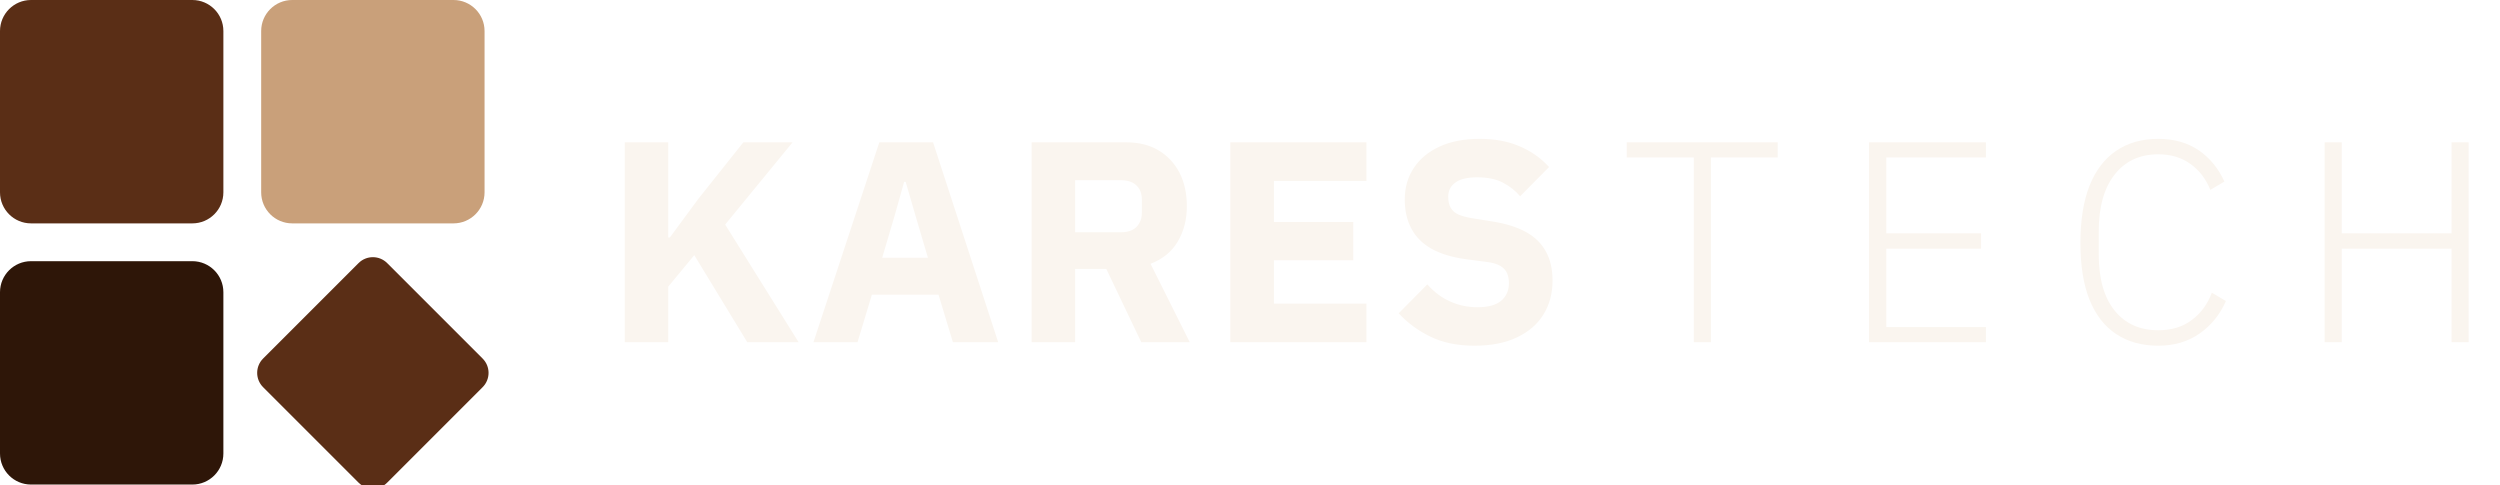
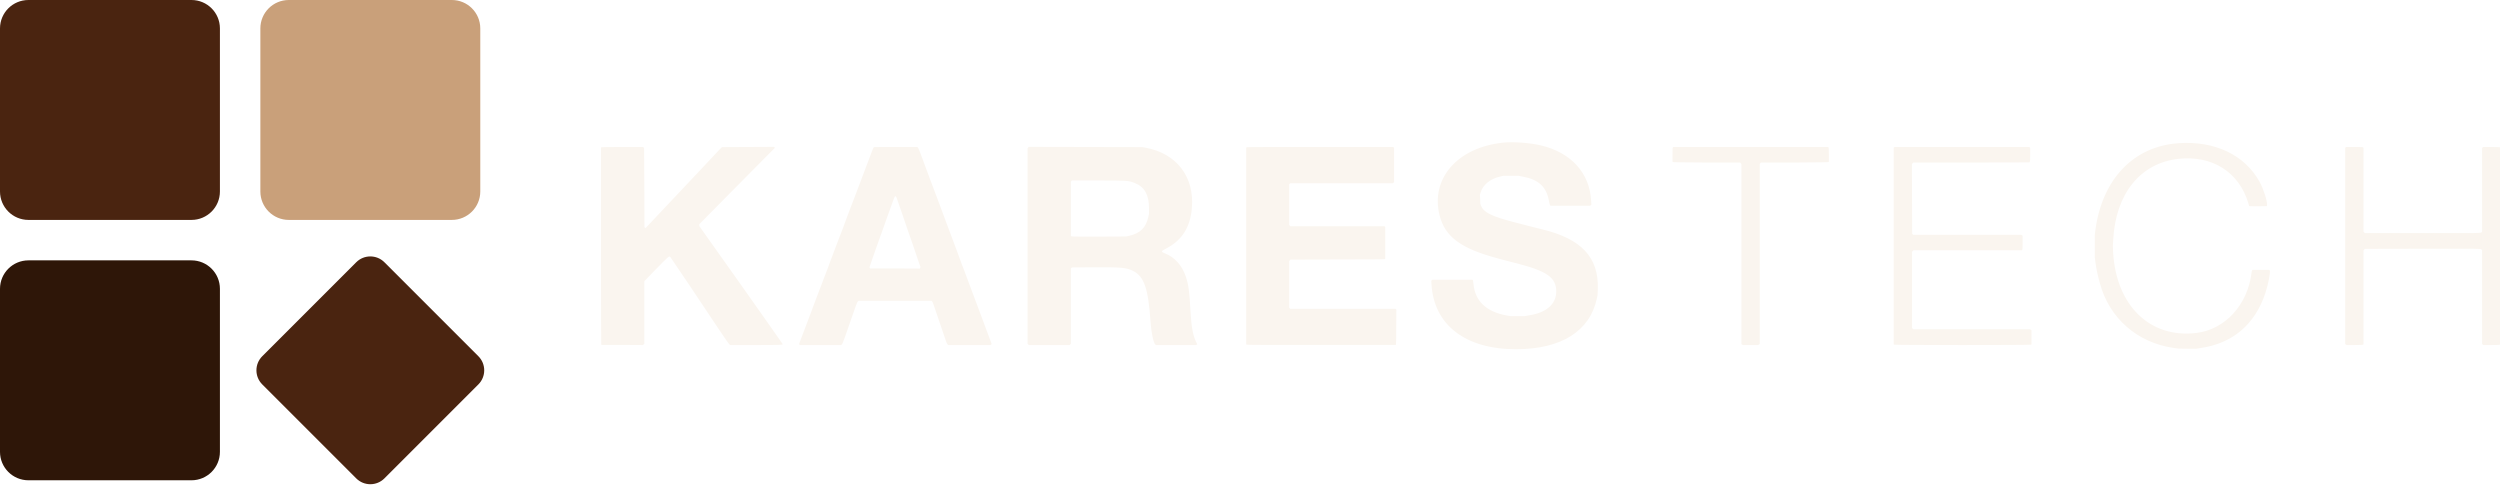
- <svg xmlns="http://www.w3.org/2000/svg" viewBox="0 0 1651 320" role="img" aria-label="KARES TECH">
-   <g transform="translate(0 0)">
-     <rect x="0.0" y="0.0" width="147.52" height="147.52" rx="20.5" fill="#5A2E16" />
-     <rect x="172.48" y="0.0" width="147.52" height="147.52" rx="20.5" fill="#C9A07A" />
-     <rect x="0.0" y="172.48" width="147.52" height="147.52" rx="20.5" fill="#2E1608" />
-     <rect x="188.3" y="188.3" width="115.88" height="115.88" rx="13.37" fill="#5A2E16" transform="rotate(45 246.24 246.24)" />
-     <path fill="#FAF5EF" d="M493.5 226 458.5 168.5 441.3 189.3V226H412.6V94H441.3V131.3V156.8H442.4L461.2 131.3L490.9 94H523.4L478.9 148.3L527.4 226ZM659.2 226H629.3L619.8 194.6H575.8L566.3 226H537.2L580.7 94H616.2ZM612.8 170.2 604.7 142.8 598.1 120.1H597.1L590.7 142.8L582.6 170.2ZM710 177.6V226H681.3V94H743.9Q756.2 94 765.1 99.3Q774 104.6 778.9 114Q783.8 123.5 783.8 136.2Q783.8 149.4 777.8 159.5Q771.9 169.6 759.8 174.2L785.7 226H753.7L730.6 177.6ZM710 153.4H740.3Q744.6 153.4 747.7 151.9Q750.7 150.4 752.4 147.4Q754.1 144.5 754.1 140.3V132Q754.1 127.7 752.4 124.8Q750.7 122 747.7 120.5Q744.6 119 740.3 119H710ZM902.4 226H812.5V94H902.4V119.5H841.3V146.6H893.7V171.9H841.3V200.5H902.4ZM973.8 228.3Q956.6 228.3 944.4 222.2Q932.2 216.2 923.7 206.9L942.6 187.8Q949.3 195.4 957.7 199.1Q966.1 202.9 975.7 202.9Q986.3 202.9 991.4 198.6Q996.5 194.2 996.5 187Q996.5 183.4 995.3 180.5Q994.1 177.6 990.8 175.6Q987.5 173.6 981.2 172.9L968.2 171.2Q954.4 169.3 945.4 164.3Q936.4 159.2 932.1 151Q927.7 142.8 927.7 131.8Q927.7 119.9 933.7 110.9Q939.6 101.9 950.7 96.8Q961.7 91.7 977.2 91.7Q992.2 91.7 1003.5 96.6Q1014.9 101.4 1023 110.3L1003.9 129.6Q999.2 124.1 992.5 120.6Q985.8 117.1 975.5 117.1Q965.9 117.1 961.2 120.5Q956.4 123.9 956.4 129.9Q956.4 134.5 958.1 137.3Q959.7 140.1 963.2 141.7Q966.7 143.2 972.1 144.1L985.2 146.2Q998.8 148.3 1007.7 153.2Q1016.6 158.1 1020.9 166.1Q1025.3 174 1025.3 185.3Q1025.3 198 1019.3 207.7Q1013.4 217.3 1001.8 222.8Q990.3 228.3 973.8 228.3Z" />
-     <path fill="#FAF5EF" d="M1174 104H1129.9V226H1118.6V104H1074.3V94H1174ZM1311.5 226H1234.3V94H1311.5V104H1245.7V154.1H1308.3V164.2H1245.7V216H1311.5ZM1425.3 228.3Q1409.1 228.3 1397.5 220.6Q1386 213 1379.9 197.9Q1373.9 182.9 1373.9 160.4Q1373.9 138.1 1379.9 122.7Q1386 107.4 1397.5 99.6Q1409.1 91.7 1425.3 91.7Q1441 91.7 1452.1 99.3Q1463.1 106.9 1469 119.9L1459.7 125.4Q1455.4 114.6 1446.6 108.3Q1437.8 101.9 1425.3 101.9Q1407 101.9 1396.5 115.3Q1386 128.6 1386 153V167.9Q1386 192.1 1396.5 205.1Q1407 218.1 1425.3 218.1Q1438.6 218.1 1447.5 211.3Q1456.5 204.6 1460.7 193.3L1470 198.8Q1464.1 212.2 1452.7 220.2Q1441.2 228.3 1425.3 228.3ZM1619 226V164.2H1546.5V226H1535.2V94H1546.5V154.1H1619V94H1630.3V226Z" />
-   </g>
+ <svg xmlns="http://www.w3.org/2000/svg" viewBox="0 0 1978 384" role="img" aria-label="KARES TECH">
+   <rect width="174" height="174" rx="22.5" fill="#4A2410" />
+   <rect x="206" width="174" height="174" rx="22.5" fill="#C9A07A" />
+   <rect y="206" width="174" height="174" rx="22.5" fill="#2E1608" />
+   <rect x="224.66" y="224.66" width="136.68" height="136.68" rx="15.77" fill="#4A2410" transform="rotate(45 293 293)" />
+   <path fill="#FAF5EF" fill-rule="evenodd" d="M1188.9 112.9c-35.9 3.9-57.2 28.5-49.9 57.5c4.3 17 16.9 26.3 46.3 34.1c1.1 .3 2.6 .7 3.2 .9c.6 .2 5.3 1.4 10.5 2.7c24.9 6.3 32.3 11.4 32.3 22.5c0 10-7.8 16.8-21.5 18.9l-3.4 .6l-5.6 0l-5.7 0l-3-.5c-16.1-2.9-25.1-11.4-26.3-25c-.1-1.4-.4-2.8-.5-3l-.4-.3l-15.8 0l-15.8 0l-.4 .4l-.5 .4l.2 2.9c1.9 32.2 27 51.4 67 51.3c35.6 0 58.3-14.3 63.8-40l.6-2.9l.2-4.9c.7-25-13-39.6-44.3-47.1c-2.6-.6-6.6-1.6-8.8-2.2c-2.2-.6-5.7-1.5-7.7-2c-2.1-.5-4.7-1.2-5.8-1.5c-17.7-4.6-23.8-7.7-25.9-13.1l-.5-1.5l-.1-3.5l-.2-3.6l.6-1.8c1.8-6 7.7-10.8 15.4-12.5l2.5-.6l6.1 0l6.1 0l3 .6c12.8 2.3 19.1 8.2 21 19.7c.3 1.4 .6 2.7 .8 2.9l.4 .5l15.7 0l15.7 0l.4-.5l.5-.4l-.2-3c-1.1-22-15.9-38.3-39.9-43.9c-9.1-2.1-22.1-3-30.1-2.1M1723.6 113.3c-35.5 2.5-60.2 28.3-65.7 68.5l-.5 4.1l0 8.7l0 8.8l.5 4.1c.9 6.2 1.6 9.5 3.5 16.5c7.4 27.7 29.6 47.2 58.5 51.3l3.7 .5l7 .1l7 0l3.3-.5c25.4-3.6 43.2-18.6 51.4-43.4c2.4-7.3 4.3-17.1 3.5-18.1l-.4-.4l-6.5 0l-6.6 0l-.4 .4c-.2 .3-.4 1.2-.5 2c-3 25.1-20.8 44.7-43.4 47.5c-36.7 4.6-63.7-21.5-66.1-63.7l-.2-5.2l.3-5.2c2-36.1 21.5-60.2 51.4-63.6c26.9-3 48.1 10.4 55.5 35.1l.6 2.2l.6 .1c.3 .1 3.5 .1 7 .1l6.5-.1l.1-.8c.3-3-2.9-13.1-5.9-18.4c-11.8-21.4-35.5-32.6-64.2-30.6M475.9 116.5l-.4 .3l0 77.7c0 48.5 .1 77.8 .2 78l.3 .4l16.4 0l16.3 .1l.5-.5l.6-.5l0-24.8l0-24.7l7.7-8c11.9-12.2 11.8-12.1 12.9-11.1c.2 .2 7.2 10.5 15.5 22.9c8.3 12.4 18.6 27.9 22.9 34.3c4.6 6.9 8.1 11.9 8.5 12.1l.6 .3l20.2 0c19.6 0 21.2-.1 21.2-.7c0-.2-14.9-21.2-33-46.9l-33-46.5l0-.7l0-.8l24.1-24.4c13.3-13.4 26.8-27 29.9-30.2l5.8-5.8l-.3-.4l-.4-.4l-20.6 .1l-20.6 .1l-1.7 1.7c-.9 1-7 7.5-13.6 14.5c-14.4 15.3-22.3 23.7-32.9 34.9c-4.3 4.6-8.9 9.4-10 10.6l-2.2 2.3l-.5-.3l-.4-.3l-.1-31.4l-.2-31.4l-.5-.4l-.4-.3l-16.2 0c-10.5 0-16.3 .1-16.6 .2M691.6 116.4c-.5 .2-1 1.2-2.3 4.9c-.7 1.8-1.8 4.8-2.5 6.6c-2.3 6.1-7.9 20.7-9.3 24.6c-.8 2.1-2.5 6.6-3.8 9.9c-1.2 3.3-2.8 7.4-3.5 9.2c-.6 1.8-2.2 6-3.4 9.3c-1.3 3.3-2.5 6.4-2.7 6.9c-.9 2.5-2.3 6.2-4.4 11.6c-1.2 3.3-2.3 6.3-2.5 6.6c-.1 .3-1.2 3.3-2.4 6.6c-1.3 3.3-2.9 7.5-3.6 9.3c-.6 1.8-2.2 5.9-3.5 9.2c-1.2 3.3-2.8 7.5-3.5 9.3c-.6 1.8-1.9 5.1-2.8 7.5c-1.5 4-7.2 18.9-8.6 22.7l-.6 1.7l.4 .4l.5 .3l16.2 0l16.2 0l.6-.6c.4-.3 1.1-2.1 2.3-5.4c1.7-5.1 3.7-10.7 6.1-17.5c.8-2.3 2-5.6 2.6-7.4c.8-2.2 1.4-3.5 1.7-3.7l.6-.4l28.8 0l28.7 0l.6 .4c.2 .3 .9 1.7 1.3 3.1c1.4 4.1 9.1 26.6 9.8 28.8c.3 1 .9 2 1.2 2.3l.5 .4l16.7 0l16.7 0l.4-.4l.5-.3l-.3-1c-.6-1.6-9.5-25.6-9.9-26.5c-.2-.5-2.6-7-5.4-14.4c-2.8-7.4-5.6-15-6.3-16.9c-.7-1.8-1.3-3.5-1.5-3.8c-.1-.3-2.3-6.2-4.8-13.1c-2.6-6.8-4.8-12.9-5-13.3c-.2-.5-2.5-6.5-5-13.4c-2.6-6.9-4.8-12.9-5-13.4c-.4-.9-10.7-28.4-13.3-35.6c-.8-2.1-1.6-4-1.9-4.2l-.5-.4l-16.9 0c-9.3 0-17.1 0-17.2 .1M813.4 116.8l-.4 .6l0 77.3l0 77.3l.5 .5l.5 .5l16.1 0l16.2 0l.5-.5l.5-.5l0-29.8l0-29.9l.4-.3l.4-.4l16.9-.1c22.8-.1 26 .2 31.4 2.8c8.8 4.4 12.1 13.8 13.9 40.3c.5 8.2 2.4 17 3.8 18l.5 .4l15.9 0l15.9 0l.4-.3l.5-.3l-1-2c-2.5-5.1-3.7-12-4.4-24.6c-.8-14.9-1.5-20.4-3.6-26.7c-2.9-8.9-8.8-15.6-16.5-18.6c-3.5-1.4-3.4-1.6 .9-3.9c12.4-6.4 19-16.7 20.3-31.8c2.2-24.7-11.9-43.3-36.4-47.9l-2.7-.5l-45.1-.1l-45-.1l-.4 .6M986.4 116.5l-.4 .3l0 77.8l0 77.9l.5 .2c.3 .2 18.8 .3 59.1 .2l58.7 0l.2-.4c.1-.2 .2-5.8 .2-13.9l.1-13.6l-.4-.4l-.4-.3l-41.6 0l-41.6 0l-.4-.5l-.4-.5l0-18.4l0-18.3l.5-.6l.5-.6l37.1-.1c26.9 0 37.3-.1 37.6-.3l.3-.3l0-12.6l0-12.5l-.3-.3l-.3-.3l-37.2 0l-37.2 0l-.5-.5l-.5-.5l0-16.1l0-16.1l.4-.4l.4-.4l40.5 0l40.6 0l.5-.4l.6-.4l0-13.6l0-13.6l-.4-.4l-.4-.3l-57.7 0c-38.7 0-57.8 0-58.1 .2M1323.6 116.6c-.3 .2-.3 1.8-.3 5.8l0 5.5l.3 .3c.2 .2 7.9 .3 26.8 .4l26.4 0l.5 .6l.5 .6l0 71.2l0 71.2l.5 .4l.6 .4l6.1 0l6.1 0l.6-.4l.6-.4l0-71.2l0-71.2l.4-.6l.5-.6l26.6 0c18.8-.1 26.6-.2 26.9-.4l.3-.3l0-5.5c0-4-.1-5.6-.3-5.8l-.3-.3l-61.3 0l-61.2 0l-.3 .3M1498.6 116.6l-.3 .3l0 77.8l0 77.8l.4 .2c.7 .4 107.4 .4 108.1 0l.5-.2l0-5.6l0-5.6l-.6-.4l-.6-.4l-46.2 0l-46.1 0l-.5-.5l-.5-.5l0-30.1l0-30.2l.6-.6l.6-.6l42.8 0l42.9 0l.3-.3c.2-.2 .3-1.8 .3-5.7l0-5.5l-.6-.4l-.6-.3l-42.6 0l-42.7 0l-.4-.4l-.5-.4l-.1-27.6l-.1-27.6l.5-.6l.5-.6l46 0l45.9-.1l.3-.4c.3-.3 .4-1.9 .4-5.8l0-5.3l-.4-.4l-.4-.3l-53.3 0l-53.3 0l-.3 .3M1855.9 116.6l-.4 .4l0 77.6l0 77.6l.6 .4l.5 .4l6.2 0c3.8 0 6.4-.1 6.7-.3l.5-.2l0-37.2l0-37.2l.5-.6l.5-.6l45.2-.1c46-.1 46.5-.1 47.2 .6l.4 .4l0 37.2l0 37.2l.5 .4l.6 .4l6 0c3.3 0 6.4-.1 6.7-.2l.7-.3l0-77.9l0-77.8l-.5-.3c-.3-.1-3-.2-6.9-.2l-6.3 0l-.4 .4l-.4 .5l0 33.1l0 33.2l-.4 .3c-.7 .7-1.2 .7-47.2 .6l-45.2 0l-.5-.6l-.5-.6l0-33.2l0-33.1l-.3-.3c-.2-.3-2.1-.3-6.9-.3l-6.5 0l-.4 .3M847.7 143.2l-.4 .5l0 21.5l0 21.5l.5 .3c.3 .2 6.9 .2 21.8 .2l21.3-.1l2.4-.5c8.9-2 13.4-6.5 15.3-15.1l.5-2.4l0-4.2c0-10.8-3.5-17-11.3-20.1c-4.9-2-6-2-29.7-2l-20 0l-.4 .4M707.9 155.7c-.3 .4-1.2 2.8-5.9 15.9c-1.1 3.2-2.9 8.3-4 11.3c-1.1 3-2.6 7.4-3.5 9.7c-.8 2.4-2.4 6.8-3.5 9.9c-1.1 3.1-2.2 6.4-2.5 7.3l-.6 1.7l.3 .4l.2 .5l19.7 0l19.7 .1l.2-.6l.3-.6l-1.8-5.1c-.9-2.8-2.9-8.4-4.2-12.4c-1.4-4.1-3.3-9.4-4.1-11.7c-3.3-9.9-6.6-19.3-8.2-23.9c-1-3-1.3-3.4-2.1-2.5" />
</svg>
